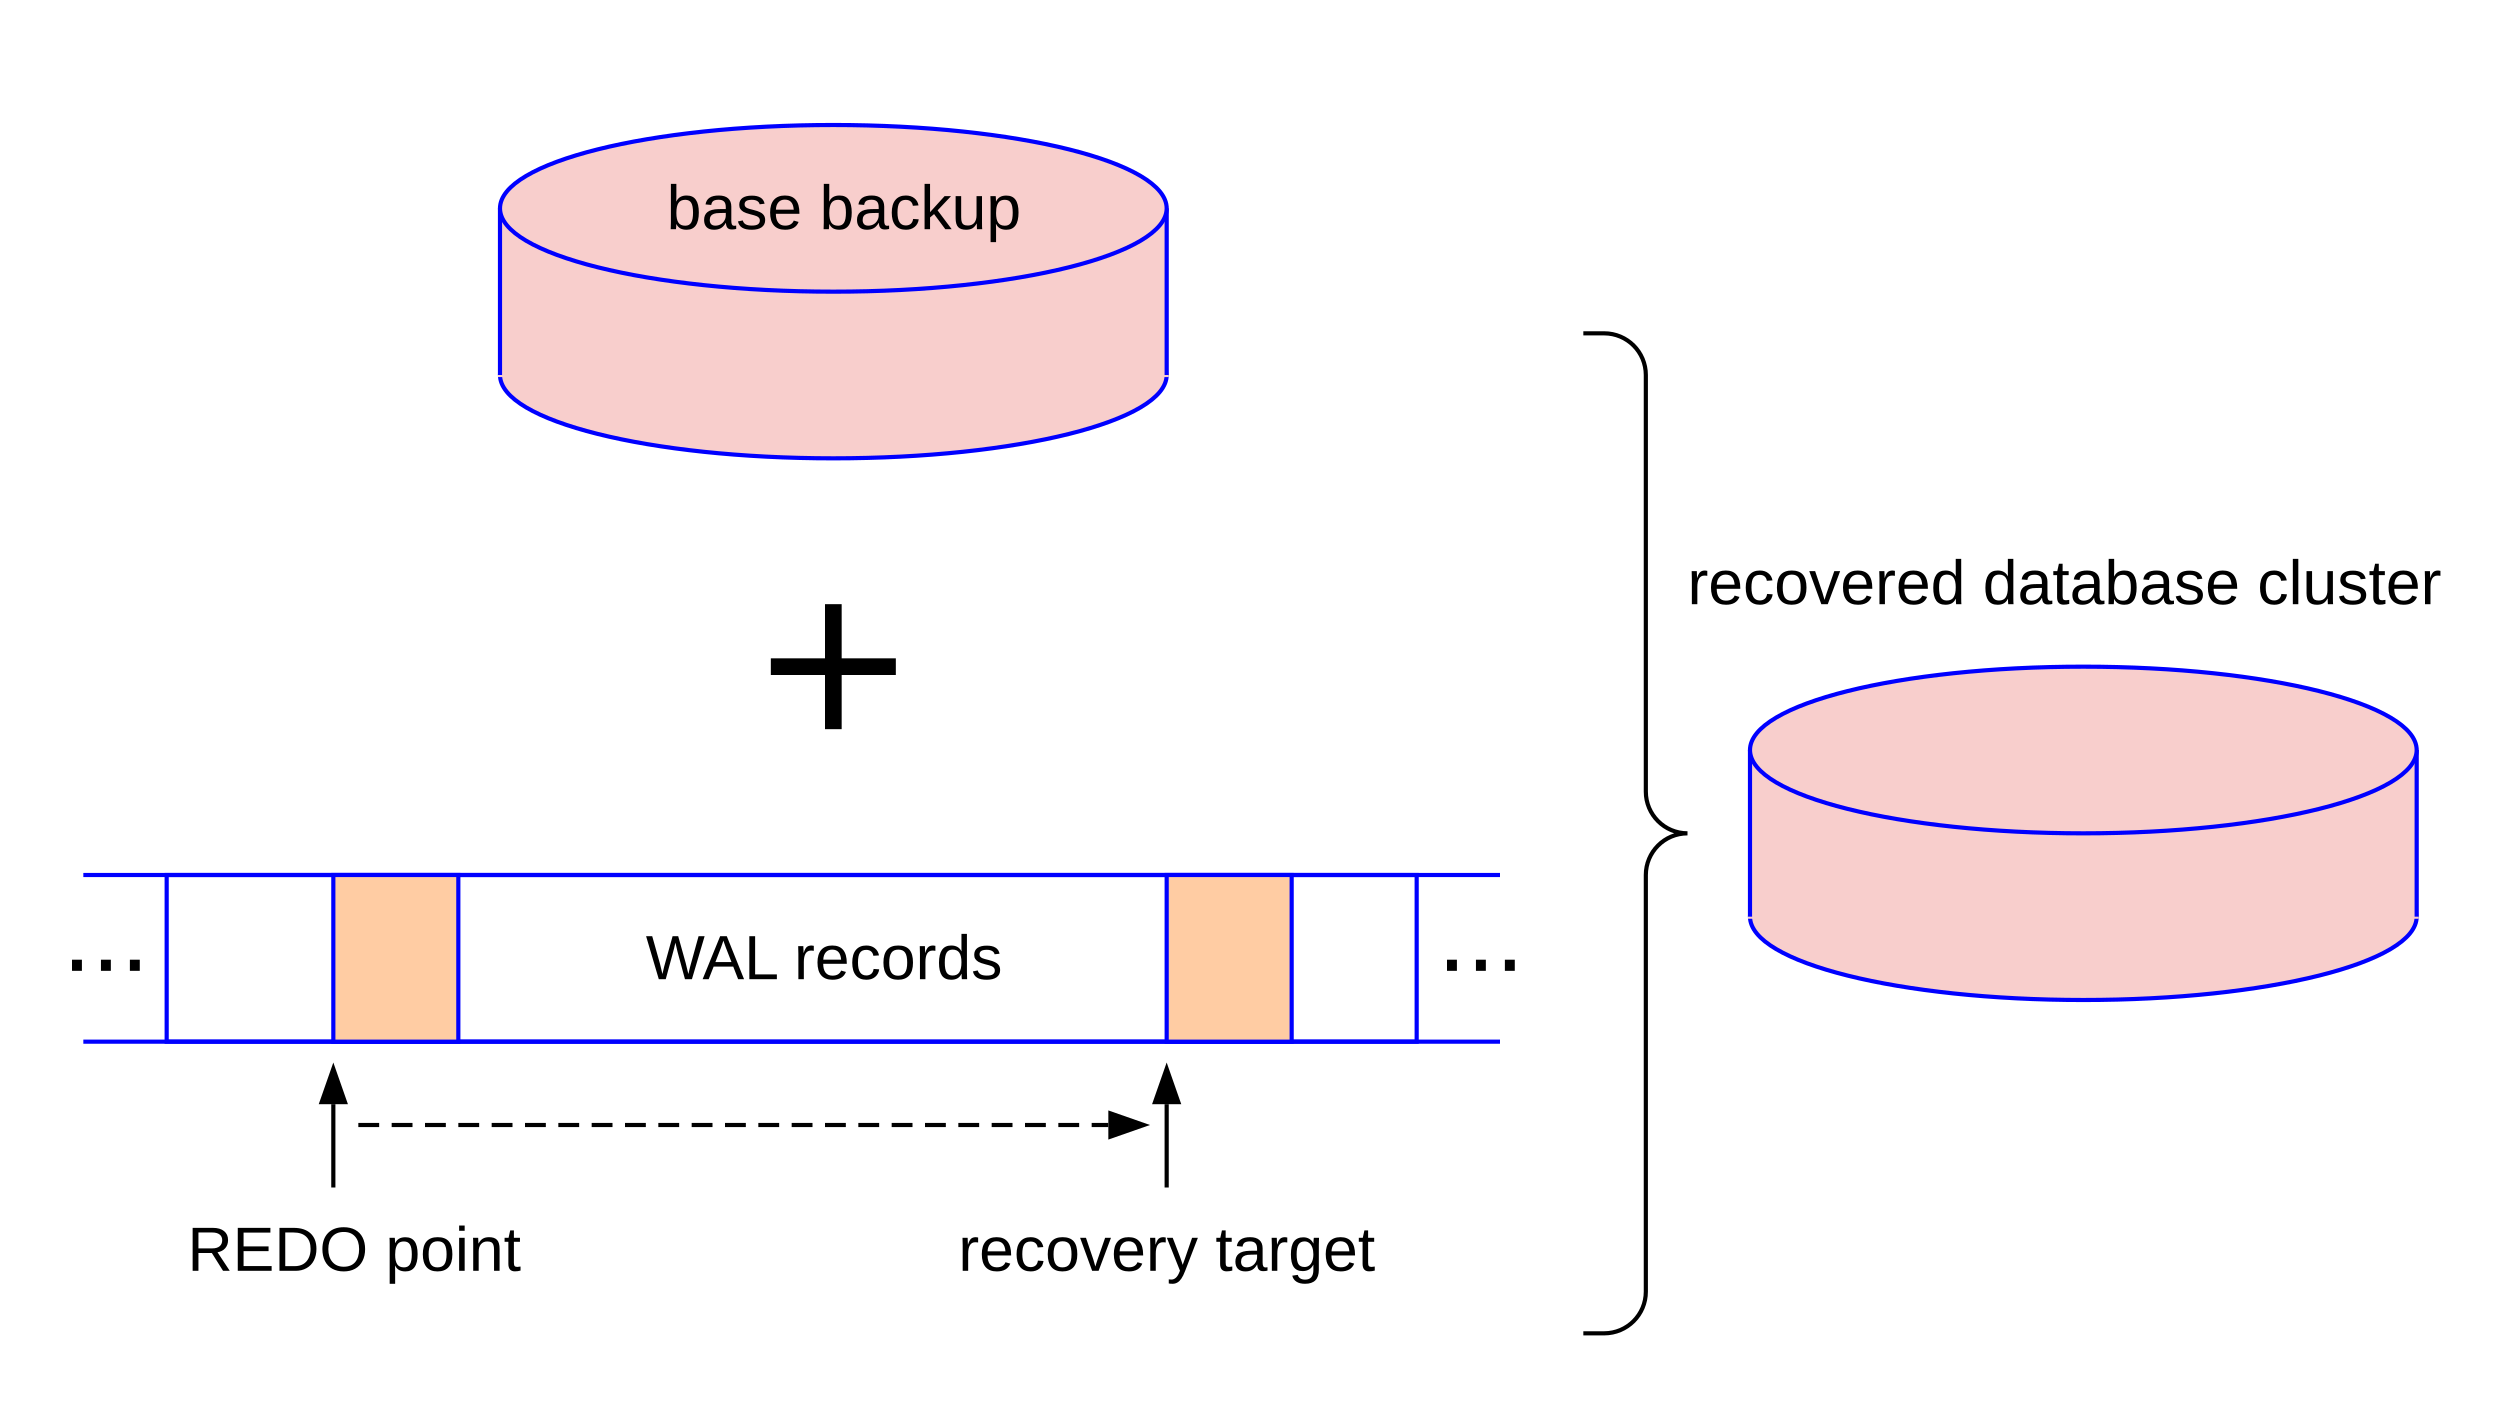
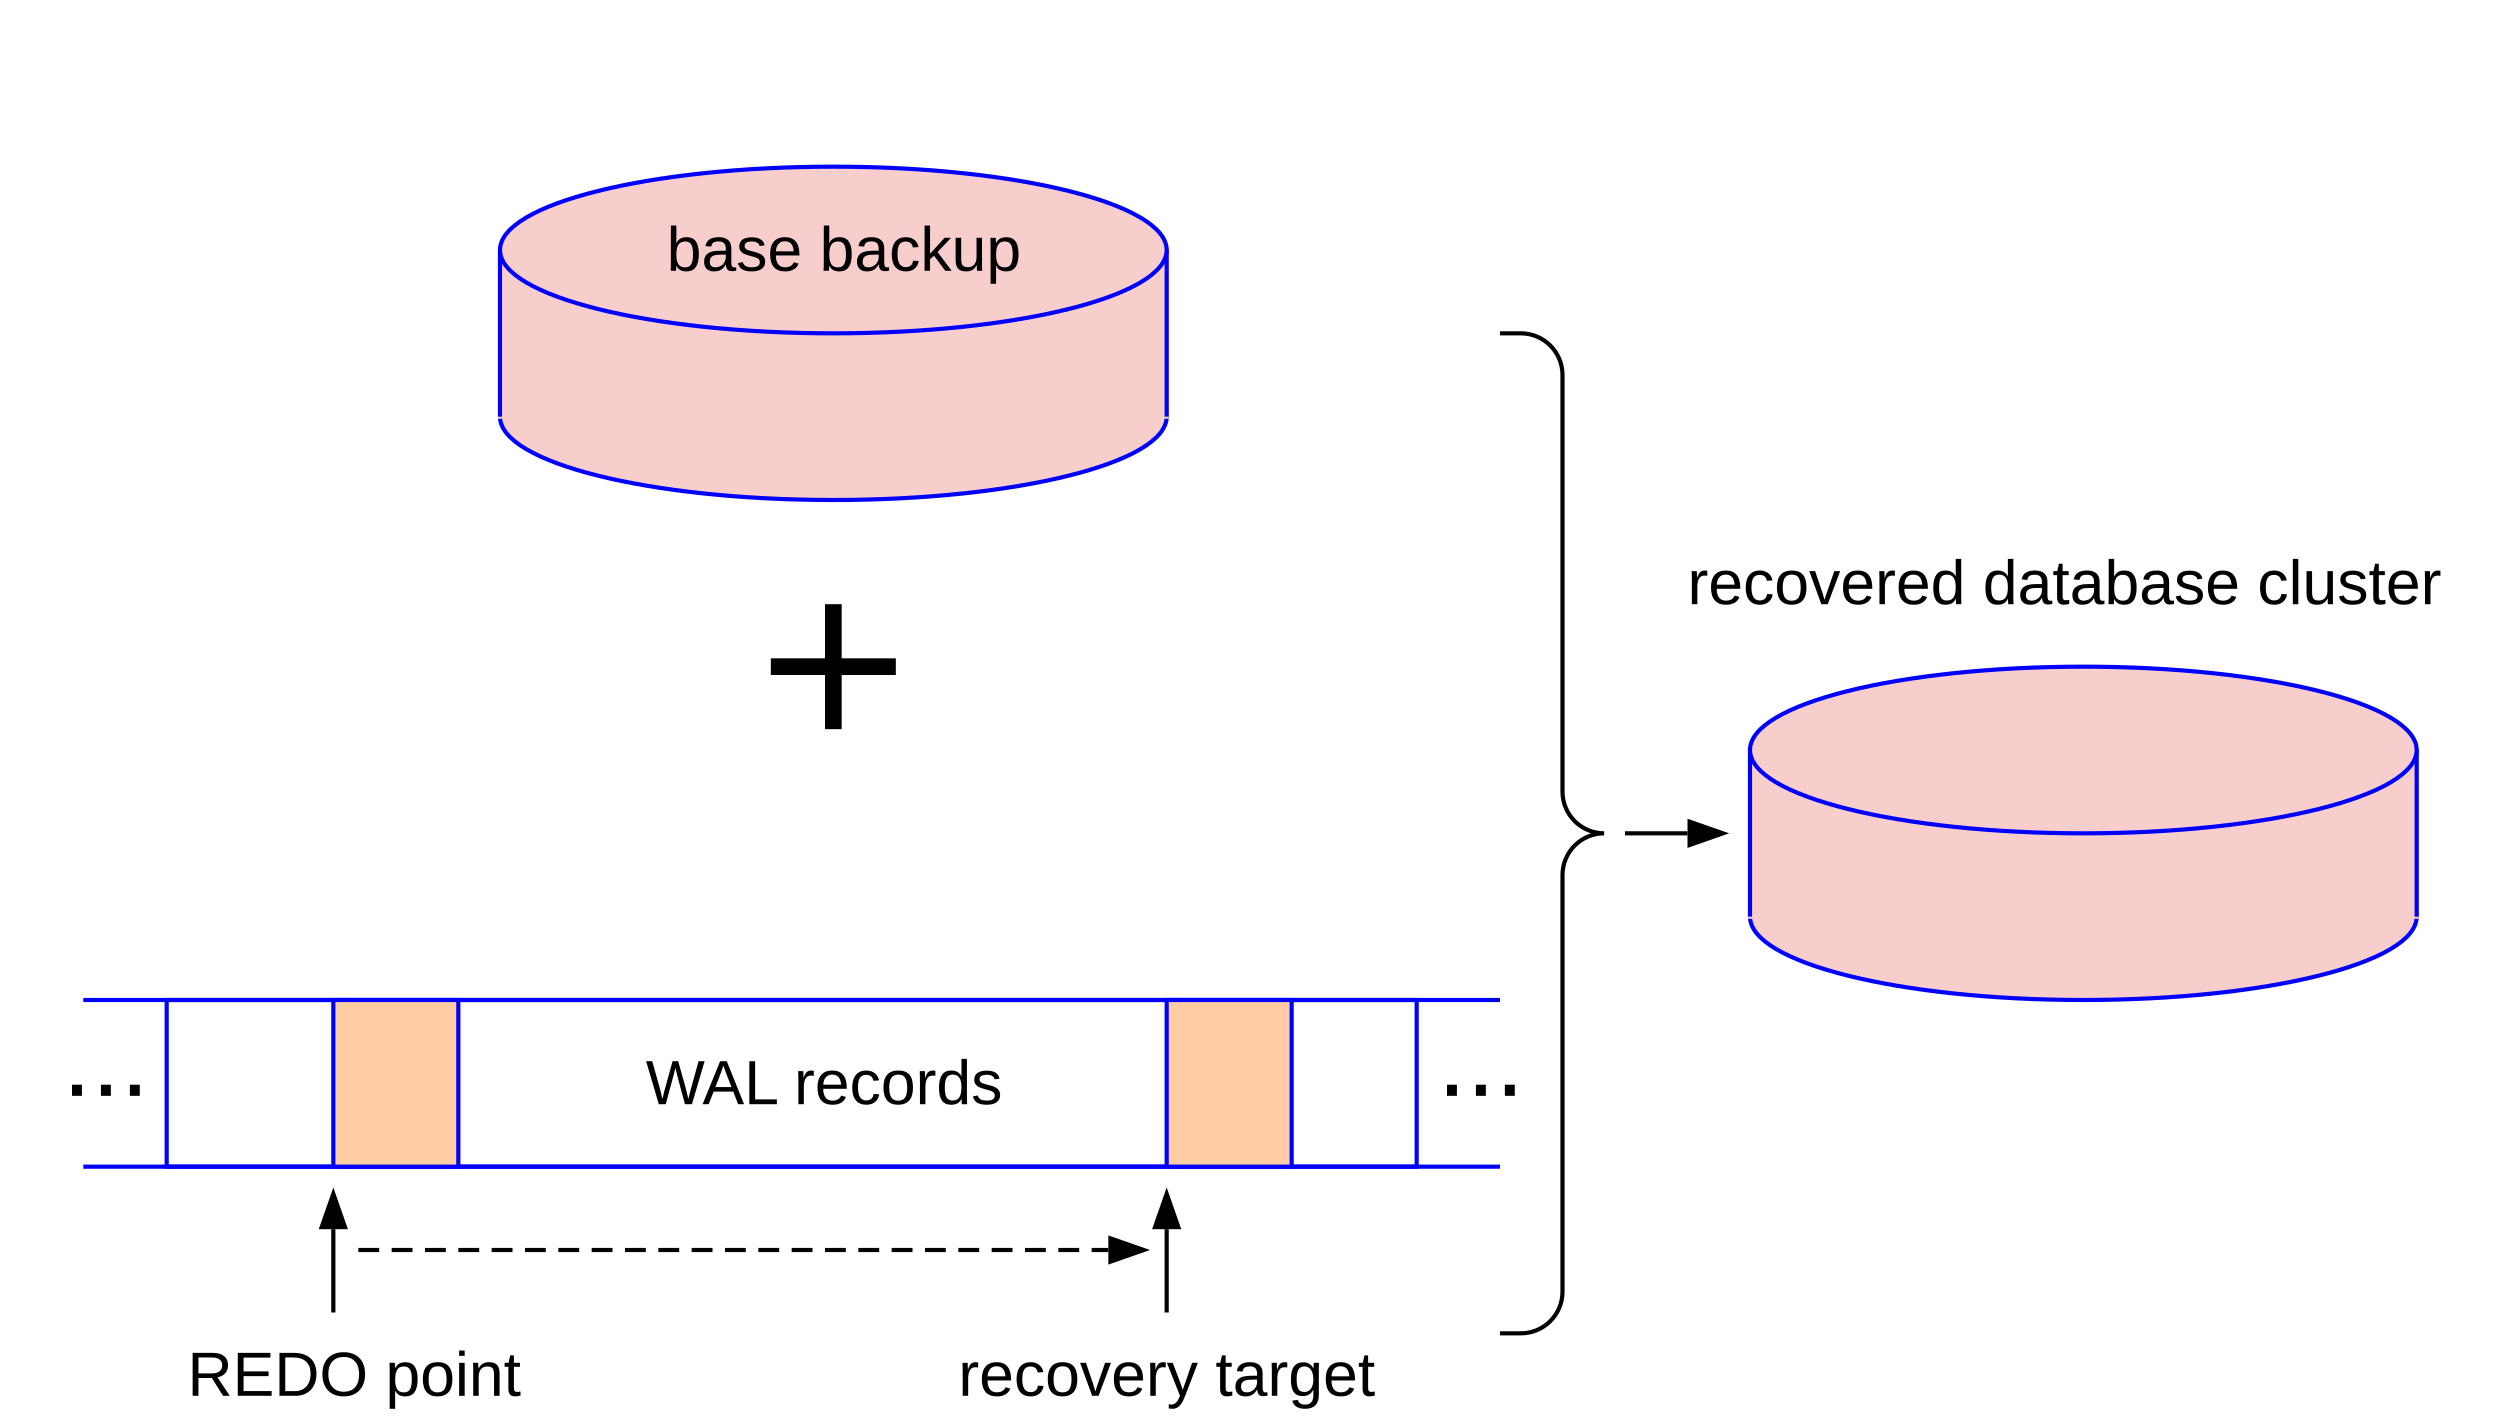
<svg xmlns="http://www.w3.org/2000/svg" version="1.1" width="600" height="340">
  <defs>
    <marker id="arrowhead" markerWidth="10" markerHeight="7" refX="0" refY="3.5" orient="auto">
      <polygon points="0 0, 10 3.5, 0 7" />
    </marker>
  </defs>
-   <g id="database" transform="translate(-300, -130)">
+   <g id="database" transform="translate(-300, -120)">
    <ellipse cx="500" cy="220" rx="80" ry="20" style="fill:rgb(248,206,204);stroke:#0000FF;stroke-width:1" />
    <polygon points="420,220 420,180 580,180 580,220" style="fill:rgb(248,206,204);stroke:rgb(248,206,204);stroke-width:1" />
    <path d="M 420 180 v 40" stroke="#0000FF" stroke-width="1" fill="none" />
    <path d="M 580 180 v 40" stroke="#0000FF" stroke-width="1" fill="none" />
    <ellipse cx="500" cy="180" rx="80" ry="20" style="fill:rgb(248,206,204);stroke:#0000FF;stroke-width:1" />
  </g>
-   <path d="M 380 80 h 5 a 10 10 0 0 1 10 10 v 100 a 10 10 0 0 0 10 10 a 10 10 0 0 0 -10 10 v 100 a 10 10 0 0 1 -10 10 h -5" stroke="#000000" stroke-width="1" fill="none" />
+   <text x="160" y="65" style="font-size:15px;font-family:'Arial'">base backup</text>
+   <path d="M 360 80 h 5 a 10 10 0 0 1 10 10 v 100 a 10 10 0 0 0 10 10 a 10 10 0 0 0 -10 10 v 100 a 10 10 0 0 1 -10 10 h -5" stroke="#000000" stroke-width="1" fill="none" />
+   <path d="M 390 200 h 15 " stroke="#000000" stroke-width="1" fill="none" marker-end="url(#arrowhead)" />
  <path d="M 185 160 h 30 " stroke="#000000" stroke-width="4" fill="none" />
  <path d="M 200 145 v 30 " stroke="#000000" stroke-width="4" fill="none" />
-   <rect x="40" y="210" width="300" height="40" style="fill:none;stroke:#0000FF;stroke-width:1" />
-   <text x="15" y="233" style="font-size:25px;font-family:'Arial'">...</text>
-   <text x="345" y="233" style="font-size:25px;font-family:'Arial'">...</text>
-   <text x="155" y="235" style="font-size:15px;font-family:'Arial'">WAL records</text>
-   <path d="M 20 210 h 340 " stroke="#0000FF" stroke-width="1" fill="none" />
-   <path d="M 20 250 h 340 " stroke="#0000FF" stroke-width="1" fill="none" />
-   <rect x="80" y="210" width="30" height="40" style="fill:rgb(255, 204, 163);stroke:#0000FF;stroke-width:1" />
-   <rect x="280" y="210" width="30" height="40" style="fill:rgb(255, 204, 163);stroke:#0000FF;stroke-width:1" />
-   <path d="M 80 285 V 265" stroke="#000000" stroke-width="1" fill="none" marker-end="url(#arrowhead)" />
-   <path d="M 280 285 V 265" stroke="#000000" stroke-width="1" fill="none" marker-end="url(#arrowhead)" />
-   <path d="M 86 270 h 180" stroke="#000000" stroke-width="1" fill="none" stroke-dasharray="5,3" marker-end="url(#arrowhead)" />
-   <text x="45" y="305" style="font-size:15px;font-family:'Arial'">REDO point</text>
-   <text x="230" y="305" style="font-size:15px;font-family:'Arial'">recovery target</text>
-   <text x="160" y="55" style="font-size:15px;font-family:'Arial'">base backup</text>
+   <g transform="translate(0, 30)">
+     <rect x="40" y="210" width="300" height="40" style="fill:none;stroke:#0000FF;stroke-width:1" />
+     <text x="15" y="233" style="font-size:25px;font-family:'Arial'">...</text>
+     <text x="345" y="233" style="font-size:25px;font-family:'Arial'">...</text>
+     <text x="155" y="235" style="font-size:15px;font-family:'Arial'">WAL records</text>
+     <path d="M 20 210 h 340 " stroke="#0000FF" stroke-width="1" fill="none" />
+     <path d="M 20 250 h 340 " stroke="#0000FF" stroke-width="1" fill="none" />
+     <rect x="80" y="210" width="30" height="40" style="fill:rgb(255, 204, 163);stroke:#0000FF;stroke-width:1" />
+     <rect x="280" y="210" width="30" height="40" style="fill:rgb(255, 204, 163);stroke:#0000FF;stroke-width:1" />
+     <path d="M 80 285 V 265" stroke="#000000" stroke-width="1" fill="none" marker-end="url(#arrowhead)" />
+     <path d="M 280 285 V 265" stroke="#000000" stroke-width="1" fill="none" marker-end="url(#arrowhead)" />
+     <path d="M 86 270 h 180" stroke="#000000" stroke-width="1" fill="none" stroke-dasharray="5,3" marker-end="url(#arrowhead)" />
+     <text x="45" y="305" style="font-size:15px;font-family:'Arial'">REDO point</text>
+     <text x="230" y="305" style="font-size:15px;font-family:'Arial'">recovery target</text>
+   </g>
  <text x="405" y="145" style="font-size:15px;font-family:'Arial'">recovered database cluster</text>
  <g id="database">
    <ellipse cx="500" cy="220" rx="80" ry="20" style="fill:rgb(248,206,204);stroke:#0000FF;stroke-width:1" />
    <polygon points="420,220 420,180 580,180 580,220" style="fill:rgb(248,206,204);stroke:rgb(248,206,204);stroke-width:1" />
    <path d="M 420 180 v 40" stroke="#0000FF" stroke-width="1" fill="none" />
    <path d="M 580 180 v 40" stroke="#0000FF" stroke-width="1" fill="none" />
    <ellipse cx="500" cy="180" rx="80" ry="20" style="fill:rgb(248,206,204);stroke:#0000FF;stroke-width:1" />
  </g>
</svg>
